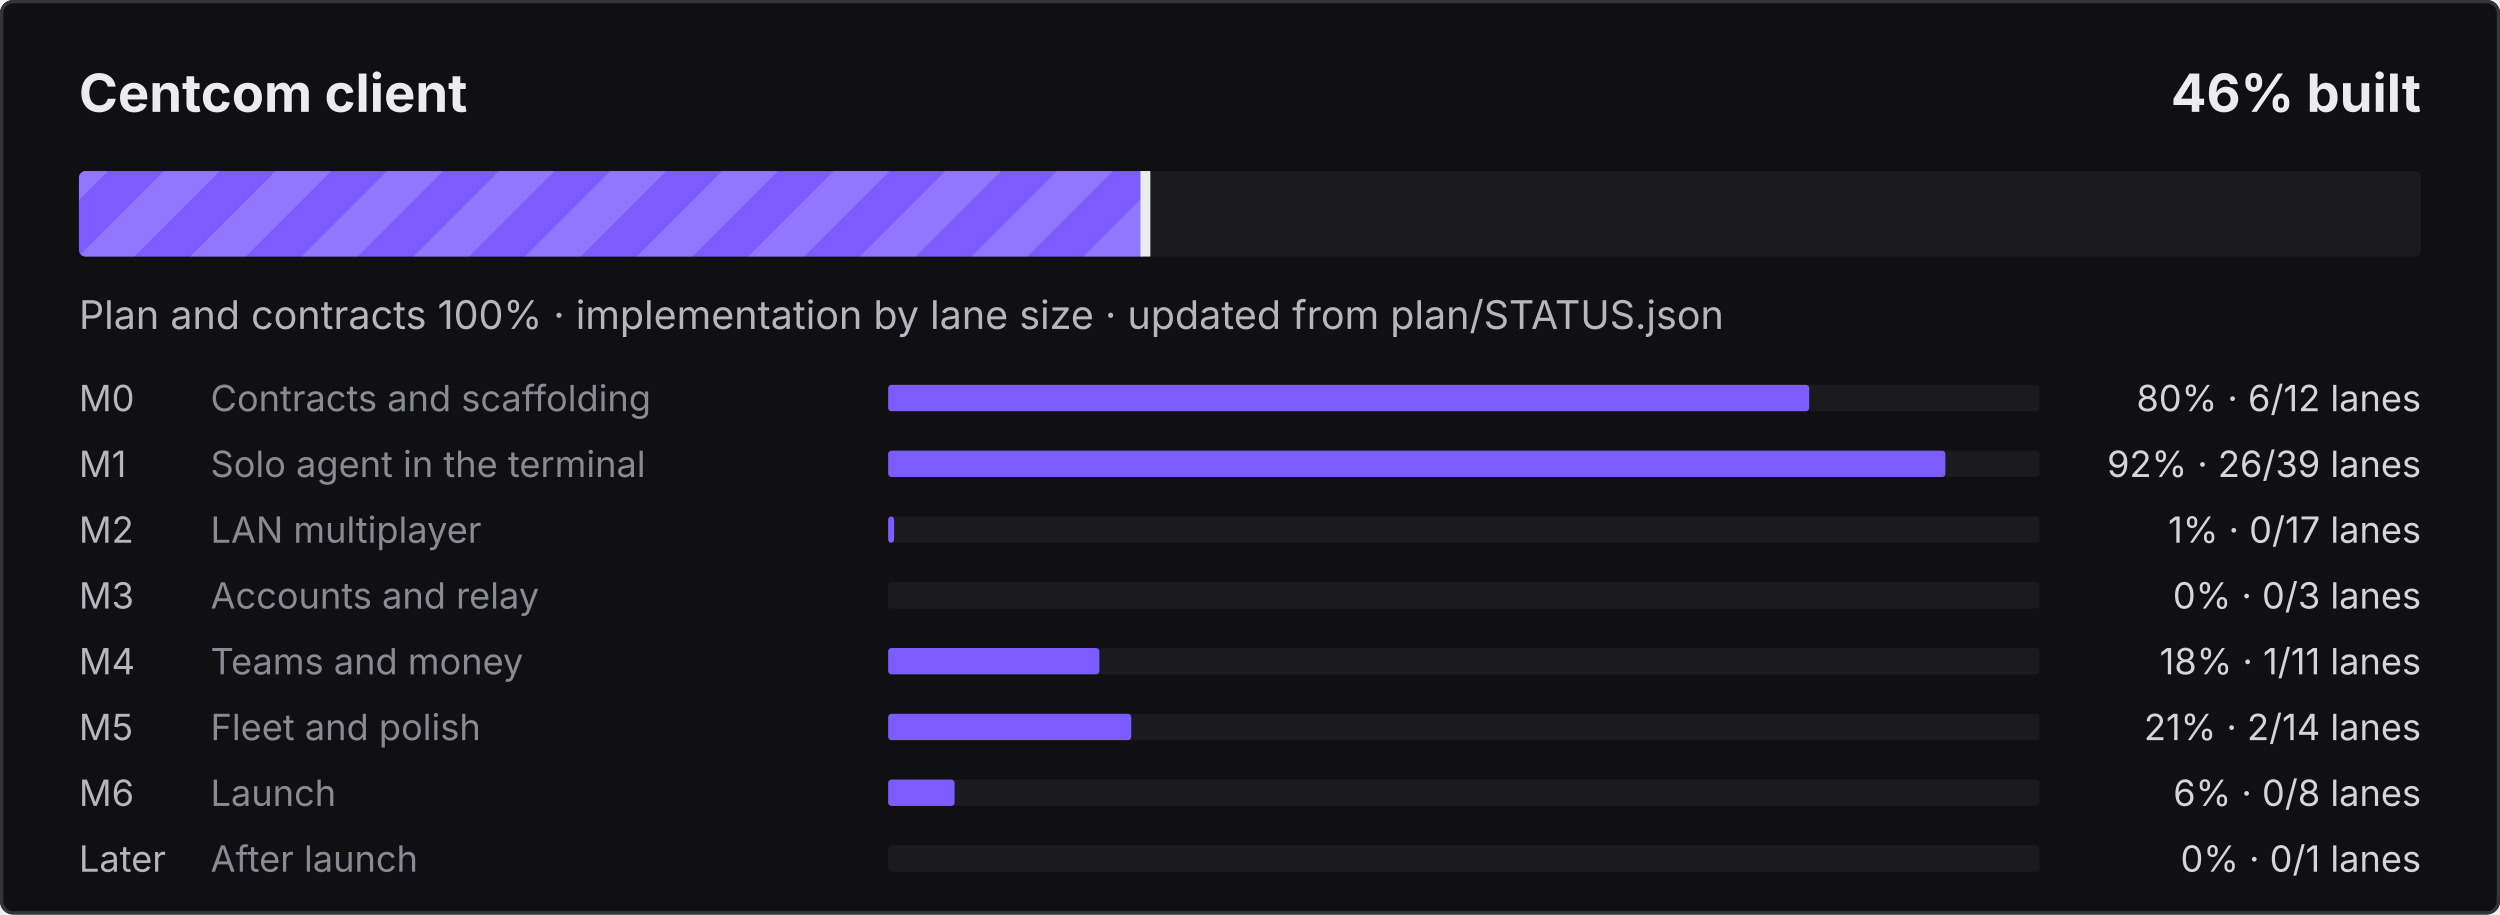
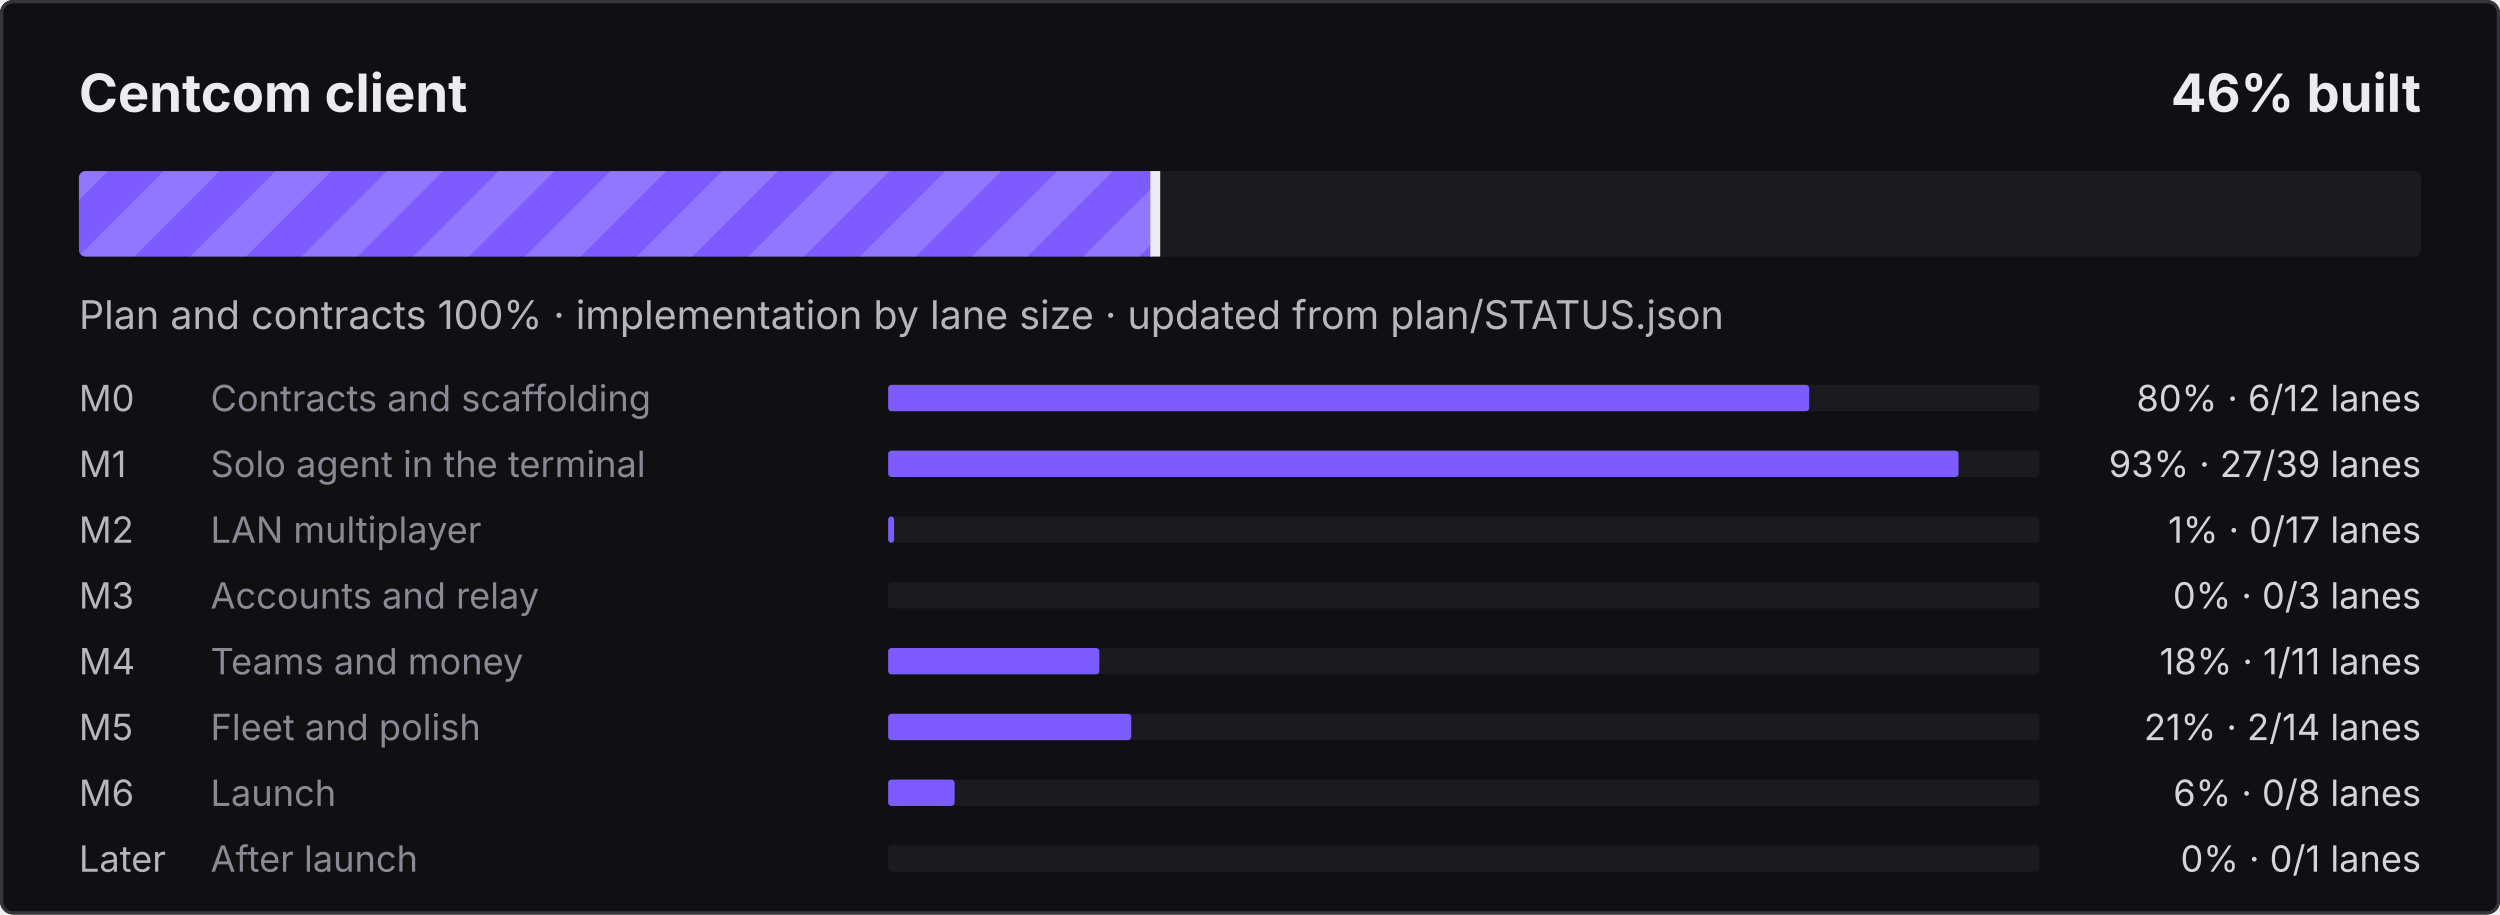
<svg xmlns="http://www.w3.org/2000/svg" width="760" height="278" viewBox="0 0 760 278" role="img" aria-label="Centcom client: 46% built">
  <defs>
    <pattern id="s" width="24" height="24" patternUnits="userSpaceOnUse" patternTransform="rotate(45)">
      <rect width="12" height="24" fill="#fff" fill-opacity=".16" />
    </pattern>
    <clipPath id="c">
      <rect x="24" y="52" width="712" height="26" rx="2" />
    </clipPath>
  </defs>
  <style>@keyframes mv{to{transform:translateX(24px)}}
.st{animation:mv .9s linear infinite}text{font-family:ui-sans-serif,system-ui,-apple-system,"Segoe UI",sans-serif}
@media (prefers-reduced-motion:reduce){.st{animation:none}}</style>
  <rect width="760" height="278" rx="4" fill="#101012" />
  <rect x=".5" y=".5" width="759" height="277" rx="3.5" fill="none" stroke="#34343B" />
  <text x="24" y="34" fill="#ECECEF" font-size="16" font-weight="700">Centcom client</text>
  <text x="736" y="34" fill="#ECECEF" font-size="16" font-weight="700" text-anchor="end">46% built</text>
  <rect x="24" y="52" width="712" height="26" rx="2" fill="#1B1B1F" />
  <clipPath id="cf">
-     <rect x="24" y="52" width="324.7" height="26" rx="2" />
+     <rect x="24" y="52" width="327.7" height="26" rx="2" />
  </clipPath>
  <g clip-path="url(#cf)">
-     <rect x="24" y="52" width="324.7" height="26" fill="#7C5CFF" />
-     <rect x="0" y="52" width="372.7" height="26" fill="url(#s)" class="st" />
+     <rect x="24" y="52" width="327.7" height="26" fill="#7C5CFF" />
+     <rect x="0" y="52" width="375.7" height="26" fill="url(#s)" class="st" />
  </g>
-   <rect x="346.7" y="52" width="3" height="26" fill="#ECECEF" />
+   <rect x="349.7" y="52" width="3" height="26" fill="#ECECEF" />
  <text x="24" y="100" fill="#B6B6BE" font-size="12">Plan and contracts 100% · implementation by lane size · updated from plan/STATUS.json</text>
  <text x="24" y="125" fill="#B6B6BE" font-size="11">M0</text>
  <text x="64" y="125" fill="#8A8A94" font-size="11">Contracts and scaffolding</text>
  <rect x="270" y="117" width="350" height="8" rx="1" fill="#1B1B1F" />
  <rect x="270" y="117" width="280.0" height="8" rx="1" fill="#7C5CFF" />
  <text x="736" y="125" fill="#D4D4DA" font-size="11" text-anchor="end">80% · 6/12 lanes</text>
  <text x="24" y="145" fill="#B6B6BE" font-size="11">M1</text>
  <text x="64" y="145" fill="#8A8A94" font-size="11">Solo agent in the terminal</text>
  <rect x="270" y="137" width="350" height="8" rx="1" fill="#1B1B1F" />
-   <rect x="270" y="137" width="321.4" height="8" rx="1" fill="#7C5CFF" />
-   <text x="736" y="145" fill="#D4D4DA" font-size="11" text-anchor="end">92% · 26/39 lanes</text>
+   <rect x="270" y="137" width="325.4" height="8" rx="1" fill="#7C5CFF" />
+   <text x="736" y="145" fill="#D4D4DA" font-size="11" text-anchor="end">93% · 27/39 lanes</text>
  <text x="24" y="165" fill="#B6B6BE" font-size="11">M2</text>
  <text x="64" y="165" fill="#8A8A94" font-size="11">LAN multiplayer</text>
  <rect x="270" y="157" width="350" height="8" rx="1" fill="#1B1B1F" />
  <rect x="270" y="157" width="1.8" height="8" rx="1" fill="#7C5CFF" />
  <text x="736" y="165" fill="#D4D4DA" font-size="11" text-anchor="end">1% · 0/17 lanes</text>
  <text x="24" y="185" fill="#B6B6BE" font-size="11">M3</text>
  <text x="64" y="185" fill="#8A8A94" font-size="11">Accounts and relay</text>
  <rect x="270" y="177" width="350" height="8" rx="1" fill="#1B1B1F" />
  <text x="736" y="185" fill="#D4D4DA" font-size="11" text-anchor="end">0% · 0/3 lanes</text>
  <text x="24" y="205" fill="#B6B6BE" font-size="11">M4</text>
  <text x="64" y="205" fill="#8A8A94" font-size="11">Teams and money</text>
  <rect x="270" y="197" width="350" height="8" rx="1" fill="#1B1B1F" />
  <rect x="270" y="197" width="64.2" height="8" rx="1" fill="#7C5CFF" />
  <text x="736" y="205" fill="#D4D4DA" font-size="11" text-anchor="end">18% · 1/11 lanes</text>
  <text x="24" y="225" fill="#B6B6BE" font-size="11">M5</text>
  <text x="64" y="225" fill="#8A8A94" font-size="11">Fleet and polish</text>
  <rect x="270" y="217" width="350" height="8" rx="1" fill="#1B1B1F" />
  <rect x="270" y="217" width="73.9" height="8" rx="1" fill="#7C5CFF" />
  <text x="736" y="225" fill="#D4D4DA" font-size="11" text-anchor="end">21% · 2/14 lanes</text>
  <text x="24" y="245" fill="#B6B6BE" font-size="11">M6</text>
  <text x="64" y="245" fill="#8A8A94" font-size="11">Launch</text>
  <rect x="270" y="237" width="350" height="8" rx="1" fill="#1B1B1F" />
  <rect x="270" y="237" width="20.2" height="8" rx="1" fill="#7C5CFF" />
  <text x="736" y="245" fill="#D4D4DA" font-size="11" text-anchor="end">6% · 0/8 lanes</text>
  <text x="24" y="265" fill="#B6B6BE" font-size="11">Later</text>
  <text x="64" y="265" fill="#8A8A94" font-size="11">After launch</text>
  <rect x="270" y="257" width="350" height="8" rx="1" fill="#1B1B1F" />
  <text x="736" y="265" fill="#D4D4DA" font-size="11" text-anchor="end">0% · 0/1 lanes</text>
</svg>
